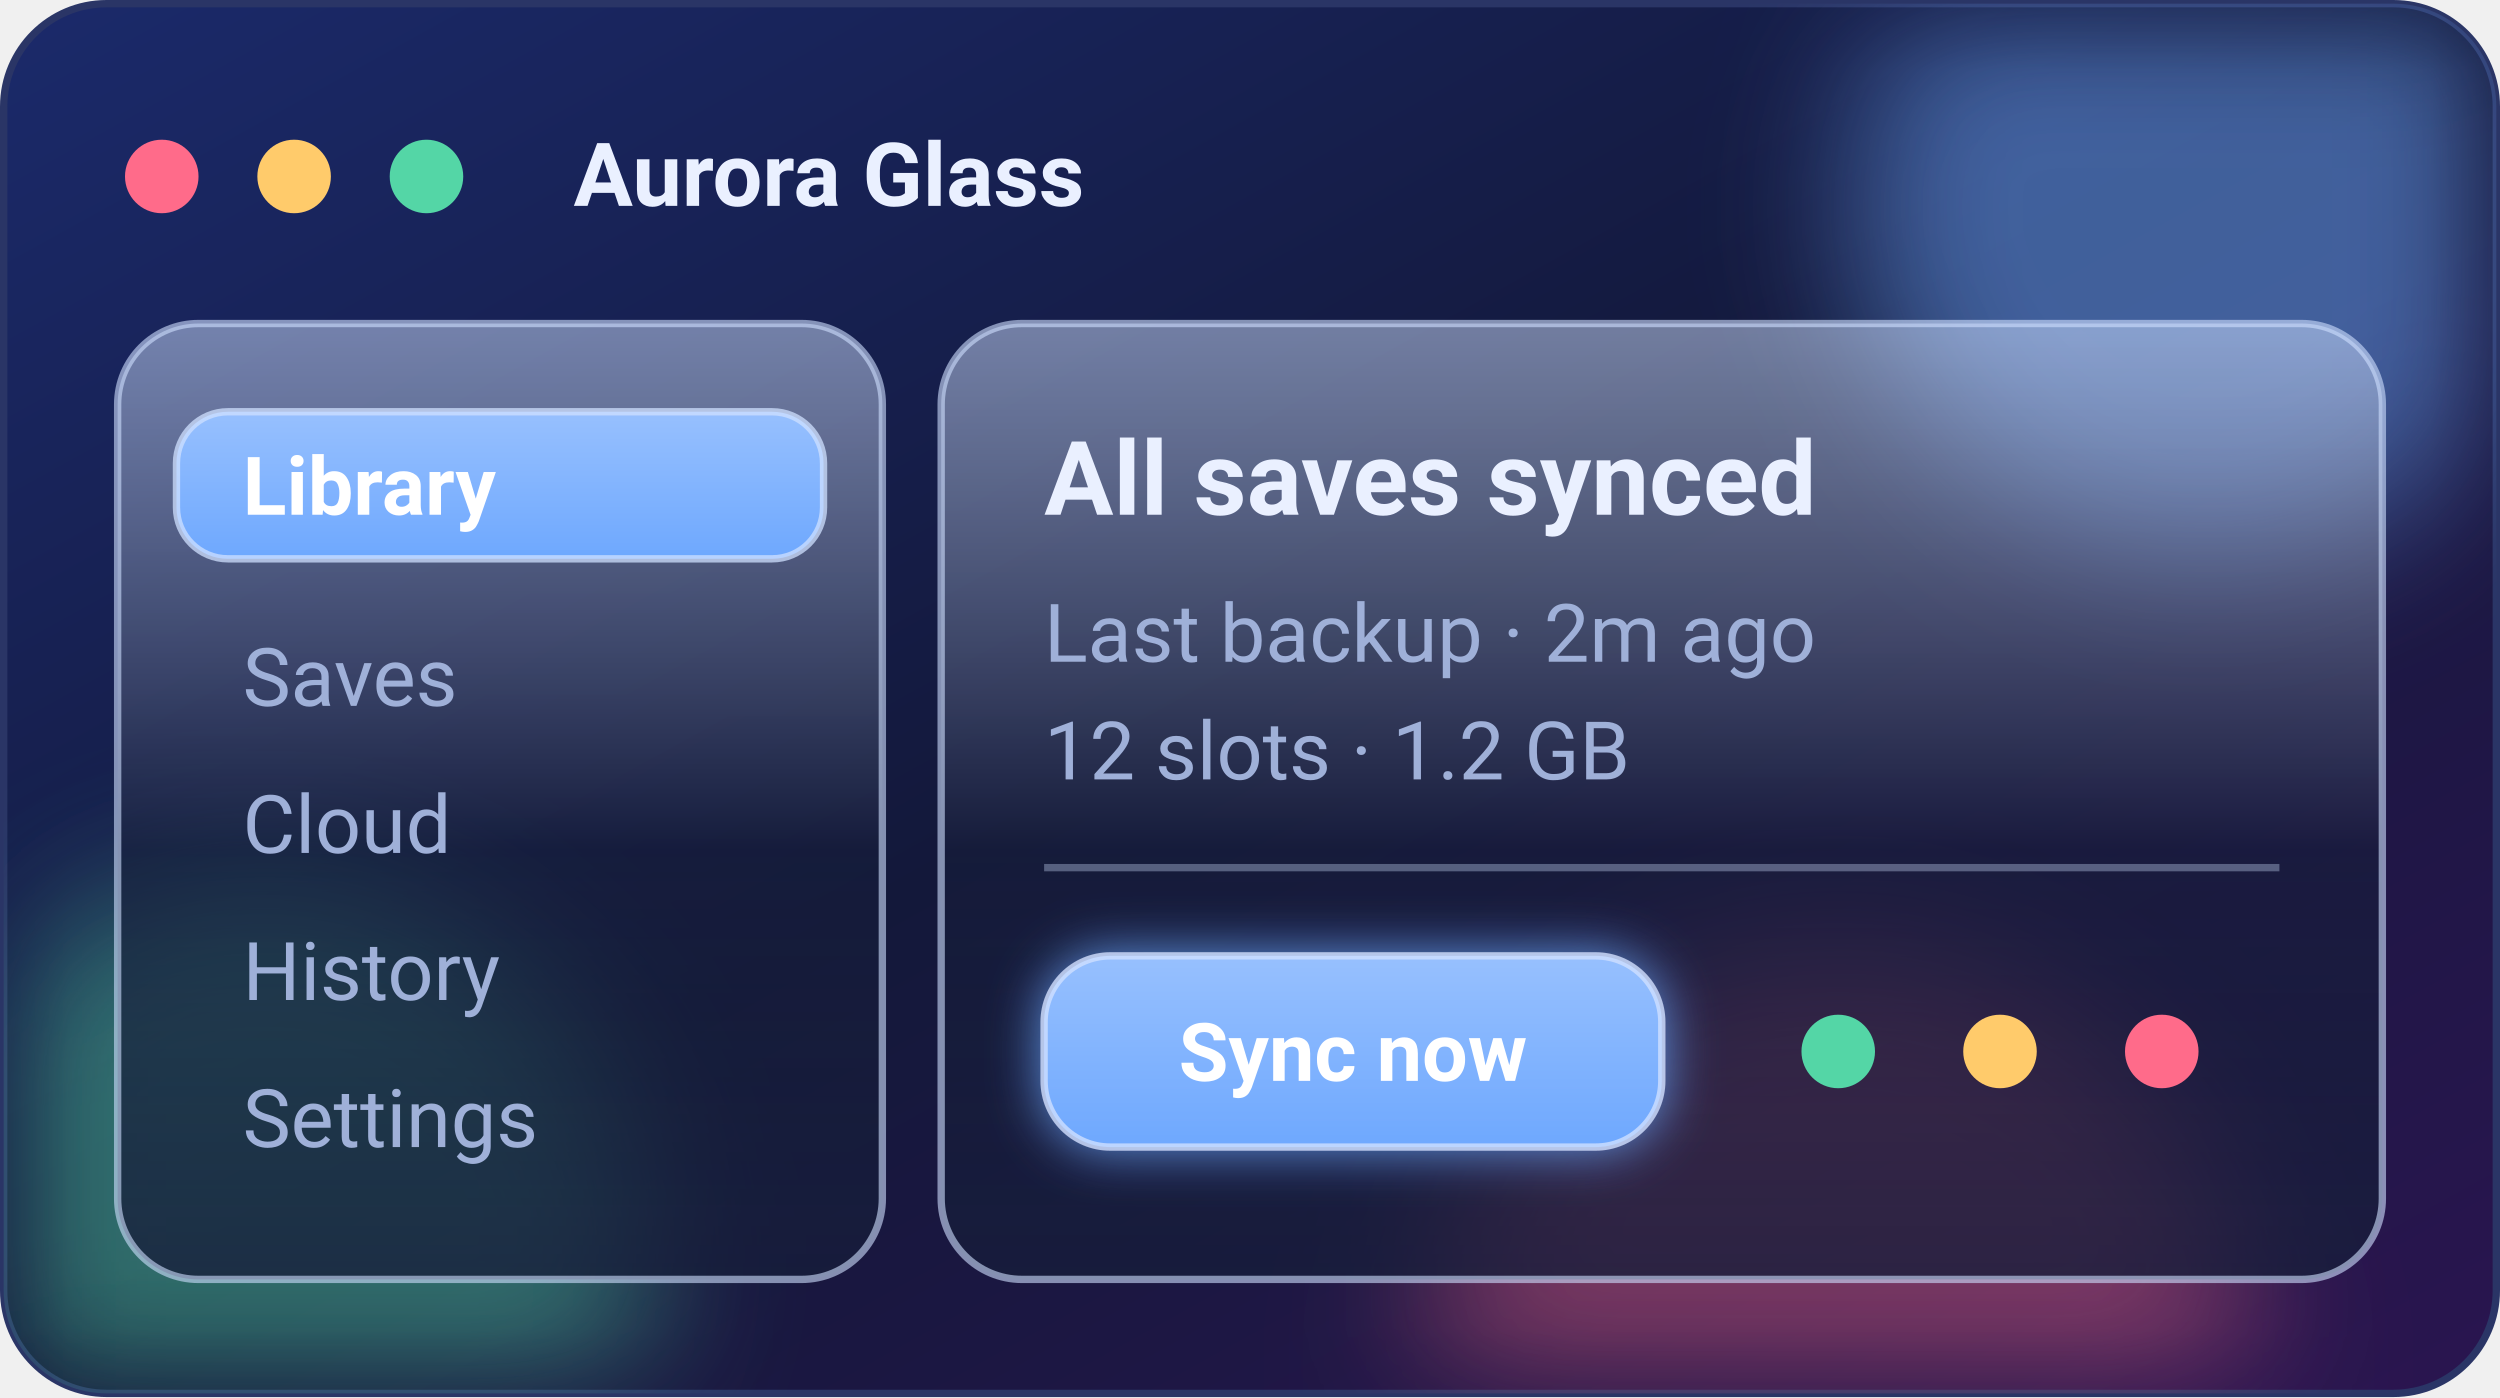
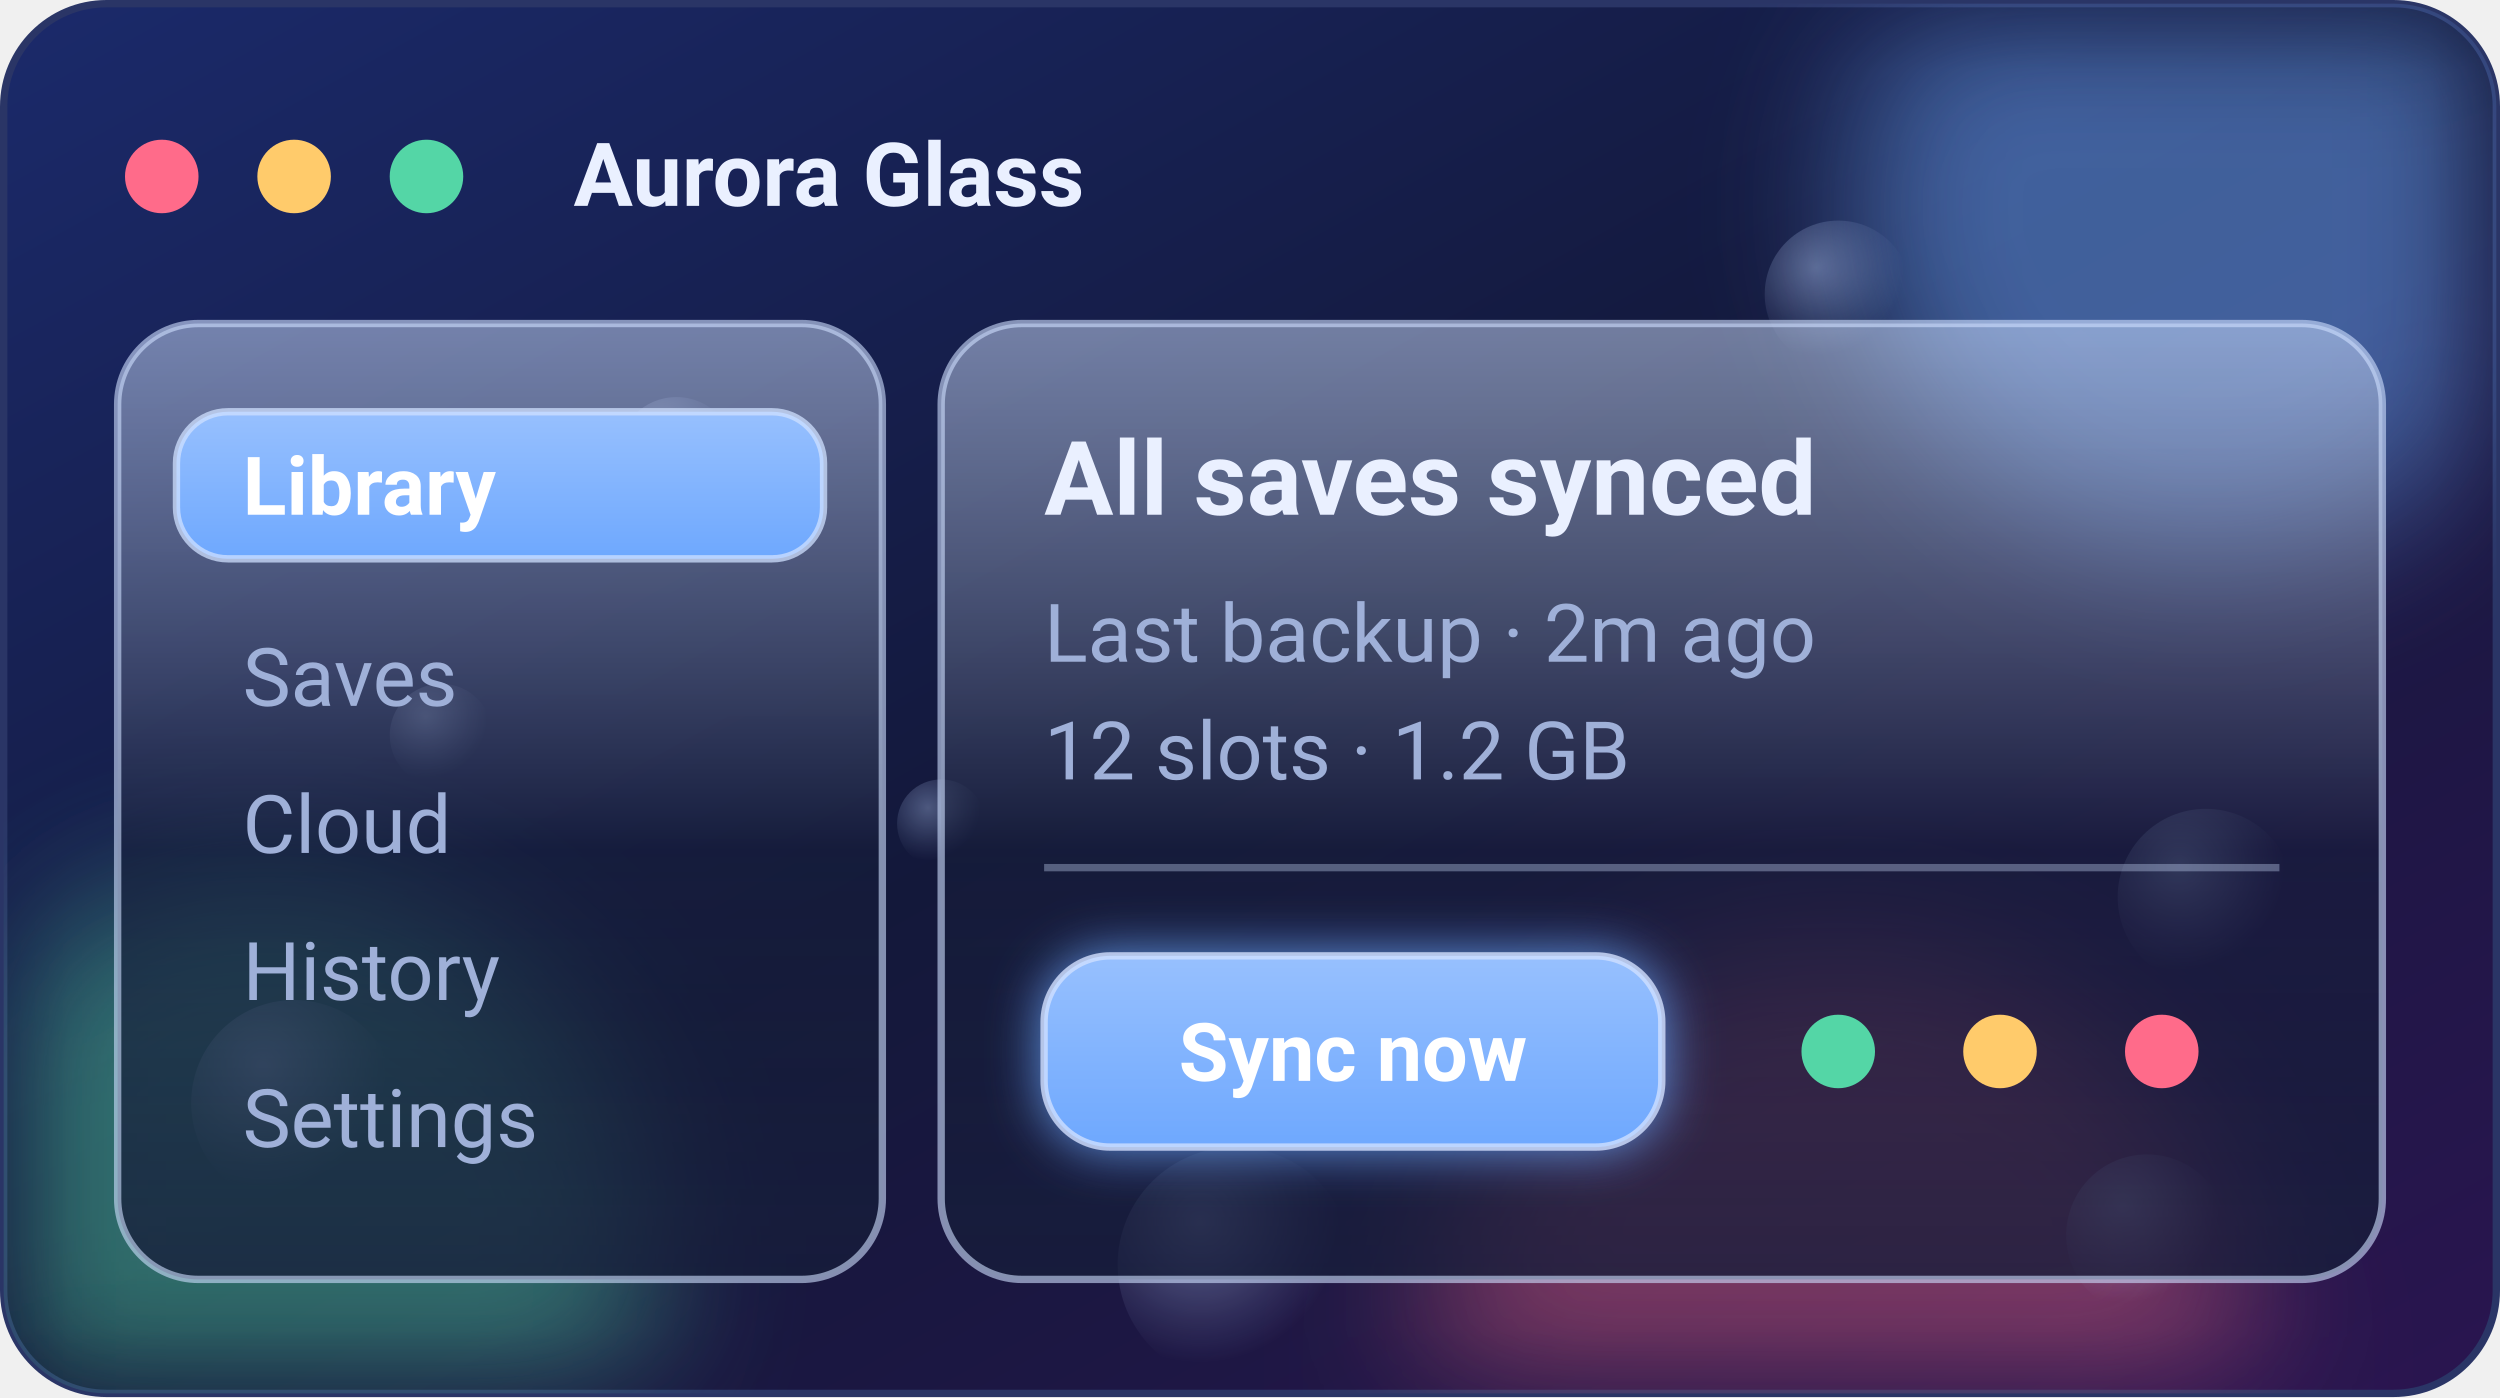
<svg xmlns="http://www.w3.org/2000/svg" width="340" height="190" viewBox="0 0 340 190" role="img" aria-label="Aurora Glass theme preview">
  <defs>
    <linearGradient id="bg" x1="0" y1="0" x2="1" y2="1">
      <stop offset="0.000" stop-color="#1b2a6b" />
      <stop offset="0.500" stop-color="#13183a" />
      <stop offset="1.000" stop-color="#2a1550" />
    </linearGradient>
    <linearGradient id="frost" x1="0" y1="0" x2="0" y2="1">
      <stop offset="0" stop-color="#cfe0ff" stop-opacity="0.5" />
      <stop offset="0.55" stop-color="#161d3a" stop-opacity="0.6" />
      <stop offset="1" stop-color="#161d3a" stop-opacity="0.78" />
    </linearGradient>
    <linearGradient id="glassBtn" x1="0" y1="0" x2="0" y2="1">
      <stop offset="0" stop-color="#97c0fe" />
      <stop offset="1" stop-color="#6ea8fe" />
    </linearGradient>
    <filter id="blobs" x="-50%" y="-50%" width="200%" height="200%">
      <feGaussianBlur stdDeviation="10" />
    </filter>
    <filter id="glow" x="-80%" y="-80%" width="260%" height="260%">
      <feDropShadow dx="0" dy="0" stdDeviation="3.5" flood-color="#6ea8fe" flood-opacity="0.85" />
    </filter>
    <clipPath id="card">
      <rect x="0.5" y="0.5" width="339" height="189" rx="14" />
    </clipPath>
+     <radialGradient id="bubble" cx="0.35" cy="0.32" r="0.7">
+       <stop offset="0" stop-color="#bcd2ff" stop-opacity="0.85" />
+       <stop offset="0.6" stop-color="#bcd2ff" stop-opacity="0.22" />
+       <stop offset="0.85" stop-color="#bcd2ff" stop-opacity="0" />
+     </radialGradient>
+     <clipPath id="bubbleclip">
+       <rect x="0.5" y="0.5" width="339" height="189" rx="14" />
+     </clipPath>
  </defs>
  <rect x="0.5" y="0.5" width="339" height="189" rx="14" fill="url(#bg)" stroke="#2a3566" />
  <g clip-path="url(#card)" filter="url(#blobs)">
    <circle cx="300" cy="28" r="48" fill="#6ea8fe" opacity="0.5" />
    <circle cx="36" cy="172" r="52" fill="#54d6a6" opacity="0.45" />
    <circle cx="250" cy="186" r="56" fill="#ff6b8a" opacity="0.4" />
+   </g>
+   <g clip-path="url(#bubbleclip)">
+     <circle cx="40" cy="150" r="14" fill="url(#bubble)" opacity="0.5" />
+     <circle cx="300" cy="122" r="12" fill="url(#bubble)" opacity="0.45" />
+     <circle cx="168" cy="172" r="16" fill="url(#bubble)" opacity="0.5" />
+     <circle cx="92" cy="62" r="8" fill="url(#bubble)" opacity="0.4" />
+     <circle cx="250" cy="40" r="10" fill="url(#bubble)" opacity="0.45" />
+     <circle cx="128" cy="112" r="6" fill="url(#bubble)" opacity="0.4" />
+     <circle cx="210" cy="140" r="9" fill="url(#bubble)" opacity="0.5" />
+     <circle cx="60" cy="100" r="7" fill="url(#bubble)" opacity="0.4" />
+     <circle cx="292" cy="168" r="11" fill="url(#bubble)" opacity="0.45" />
  </g>
  <circle cx="22" cy="24" r="5" fill="#ff6b8a" />
  <circle cx="40" cy="24" r="5" fill="#ffcb6b" />
  <circle cx="58" cy="24" r="5" fill="#54d6a6" />
  <text x="78" y="28" font-family="-apple-system,BlinkMacSystemFont,'Segoe UI',Roboto,Helvetica,Arial,sans-serif" font-size="12" font-weight="600" fill="#eaf0ff">Aurora Glass</text>
  <rect x="16" y="44" width="104" height="130" rx="11" fill="url(#frost)" stroke="#cfe0ff" stroke-opacity="0.6" />
  <rect x="24" y="56" width="88" height="20" rx="7" fill="url(#glassBtn)" stroke="#cfe0ff" stroke-opacity="0.75" />
  <text x="33" y="70" font-family="-apple-system,BlinkMacSystemFont,'Segoe UI',Roboto,Helvetica,Arial,sans-serif" font-size="11" font-weight="600" fill="#ffffff">Library</text>
  <text x="33" y="96" font-family="-apple-system,BlinkMacSystemFont,'Segoe UI',Roboto,Helvetica,Arial,sans-serif" font-size="11" fill="#9fb0d8">Saves</text>
  <text x="33" y="116" font-family="-apple-system,BlinkMacSystemFont,'Segoe UI',Roboto,Helvetica,Arial,sans-serif" font-size="11" fill="#9fb0d8">Cloud</text>
  <text x="33" y="136" font-family="-apple-system,BlinkMacSystemFont,'Segoe UI',Roboto,Helvetica,Arial,sans-serif" font-size="11" fill="#9fb0d8">History</text>
  <text x="33" y="156" font-family="-apple-system,BlinkMacSystemFont,'Segoe UI',Roboto,Helvetica,Arial,sans-serif" font-size="11" fill="#9fb0d8">Settings</text>
  <rect x="128" y="44" width="196" height="130" rx="11" fill="url(#frost)" stroke="#cfe0ff" stroke-opacity="0.6" />
  <text x="142" y="70" font-family="-apple-system,BlinkMacSystemFont,'Segoe UI',Roboto,Helvetica,Arial,sans-serif" font-size="14" font-weight="700" fill="#eaf0ff">All saves synced</text>
  <text x="142" y="90" font-family="-apple-system,BlinkMacSystemFont,'Segoe UI',Roboto,Helvetica,Arial,sans-serif" font-size="11" fill="#9fb0d8">Last backup · 2m ago</text>
  <text x="142" y="106" font-family="-apple-system,BlinkMacSystemFont,'Segoe UI',Roboto,Helvetica,Arial,sans-serif" font-size="11" fill="#9fb0d8">12 slots · 1.2 GB</text>
  <line x1="142" y1="118" x2="310" y2="118" stroke="#cfe0ff" stroke-opacity="0.35" />
  <rect x="142" y="130" width="84" height="26" rx="9" fill="url(#glassBtn)" stroke="#cfe0ff" stroke-opacity="0.8" filter="url(#glow)" />
  <text x="184" y="147" font-family="-apple-system,BlinkMacSystemFont,'Segoe UI',Roboto,Helvetica,Arial,sans-serif" font-size="11" font-weight="600" fill="#ffffff" text-anchor="middle">Sync now</text>
  <circle cx="250" cy="143" r="5" fill="#54d6a6" />
  <circle cx="272" cy="143" r="5" fill="#ffcb6b" />
  <circle cx="294" cy="143" r="5" fill="#ff6b8a" />
</svg>
